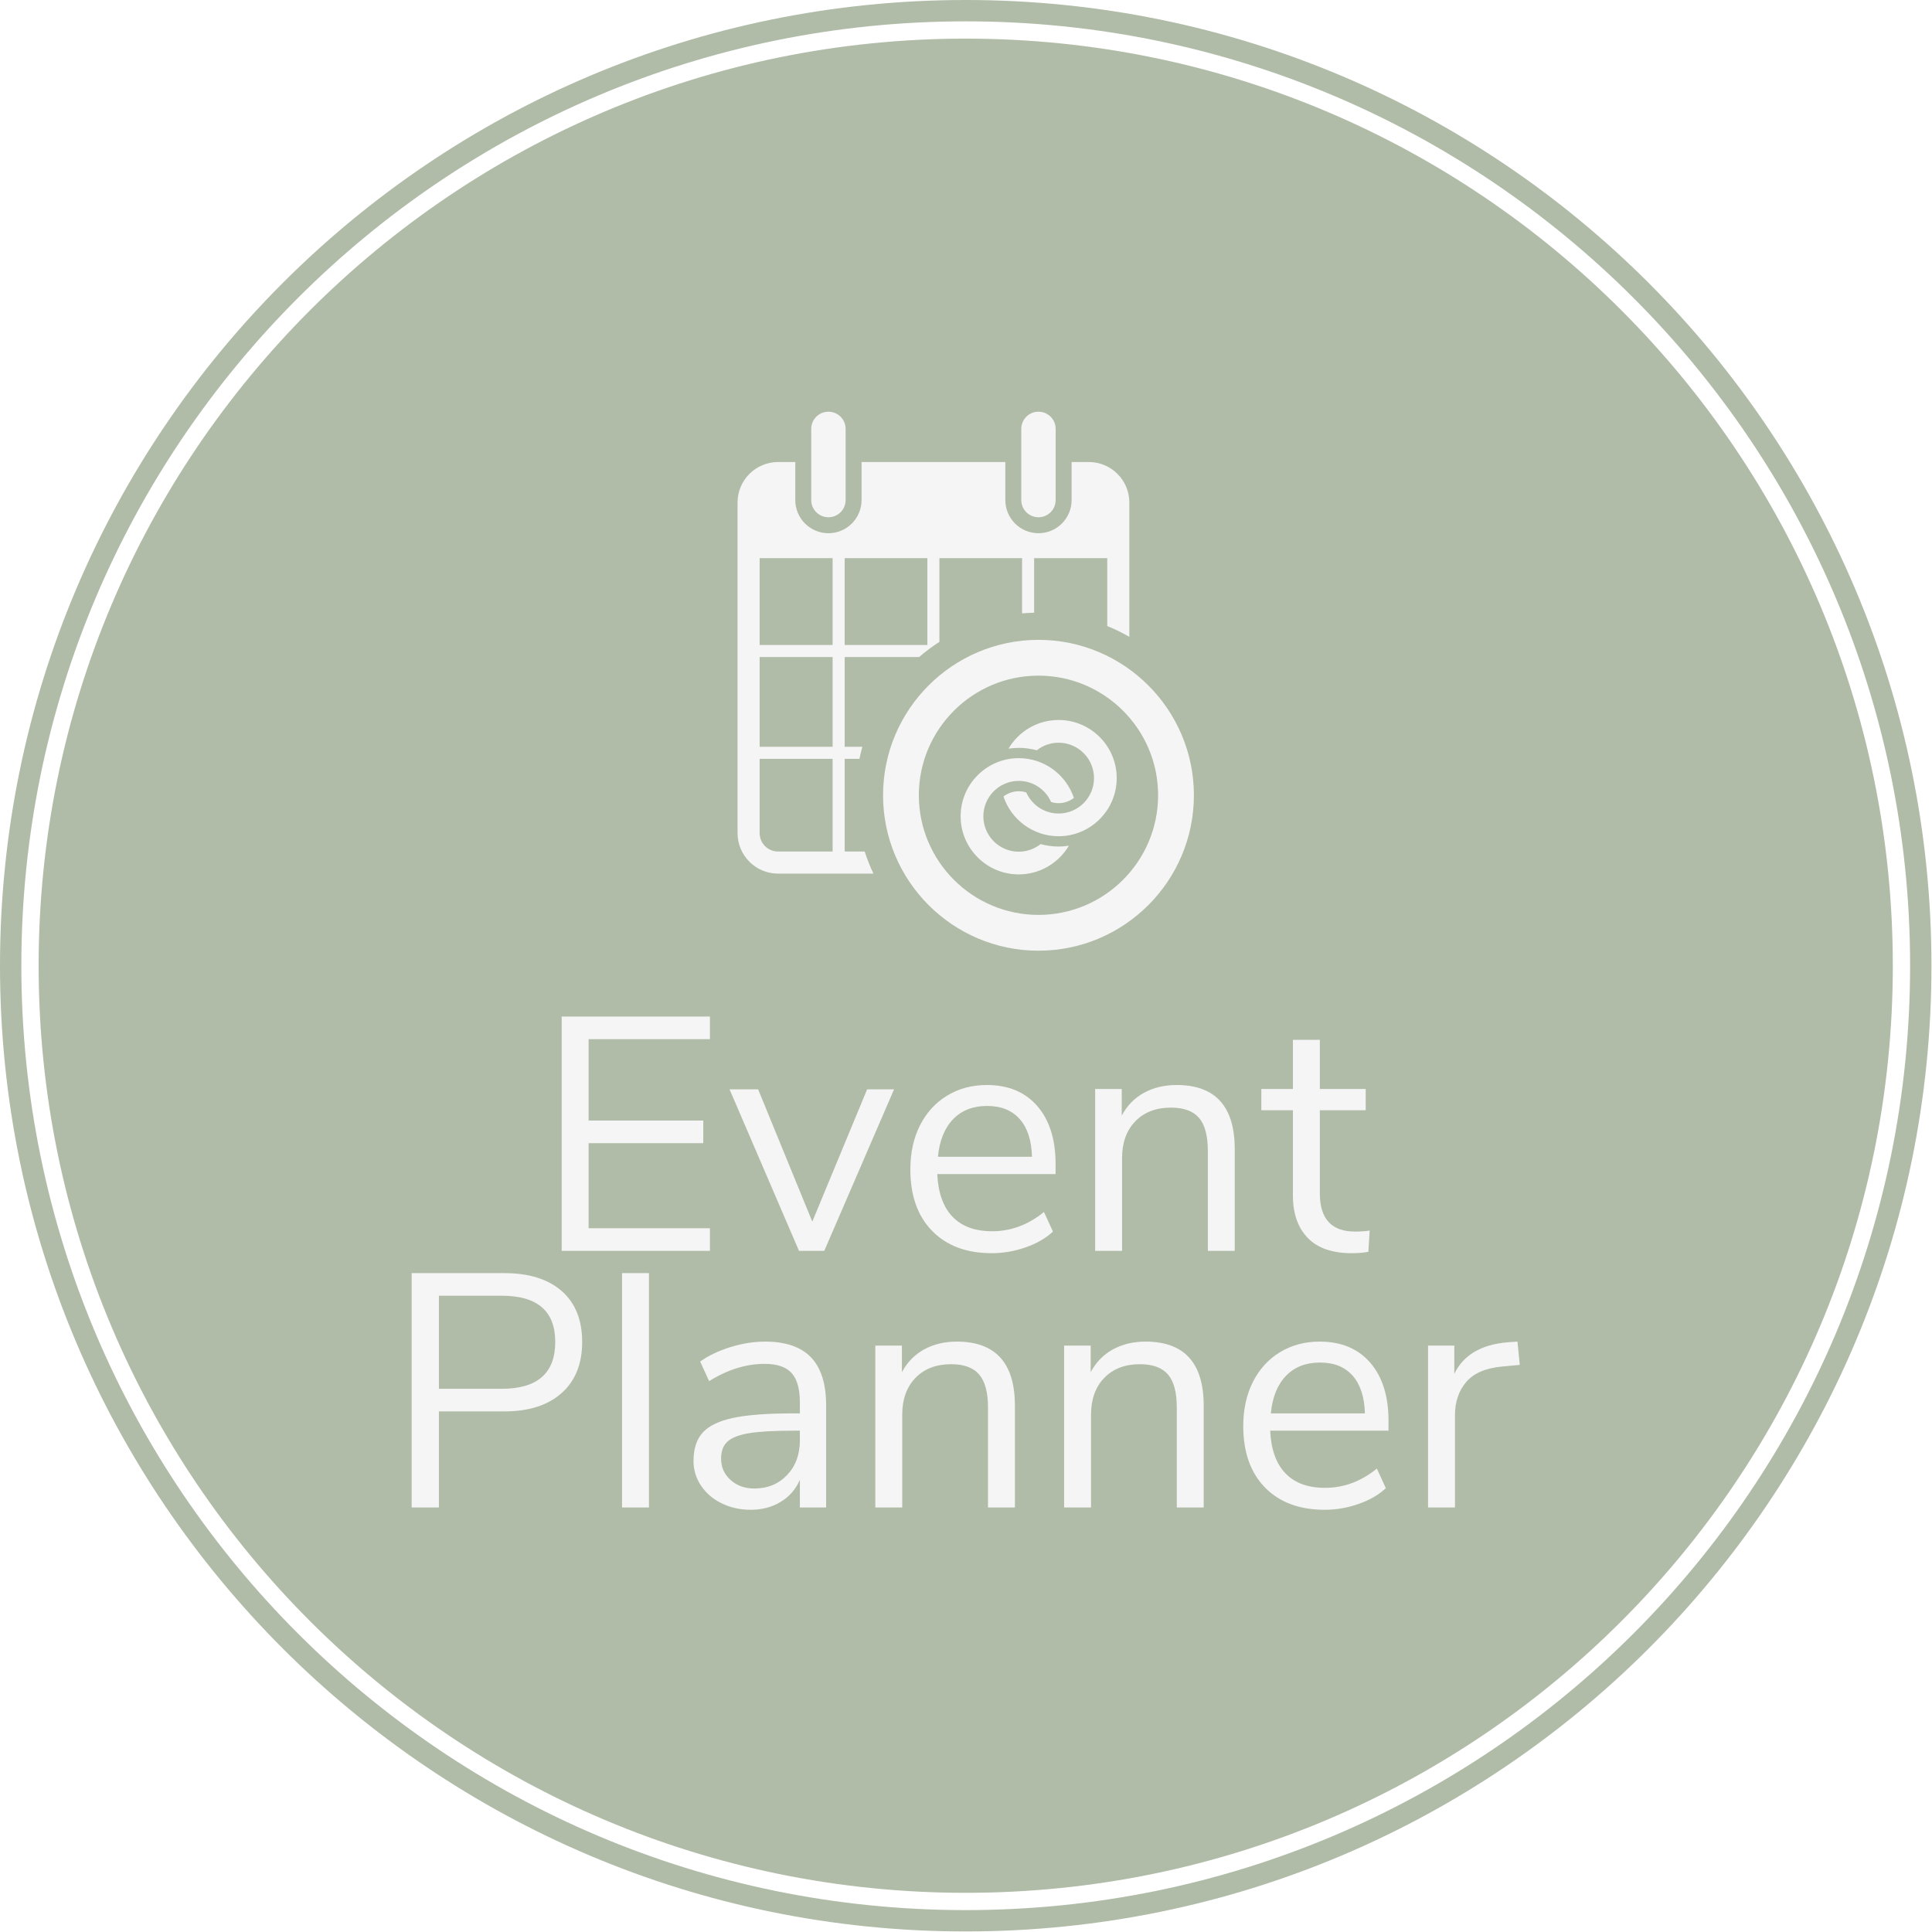
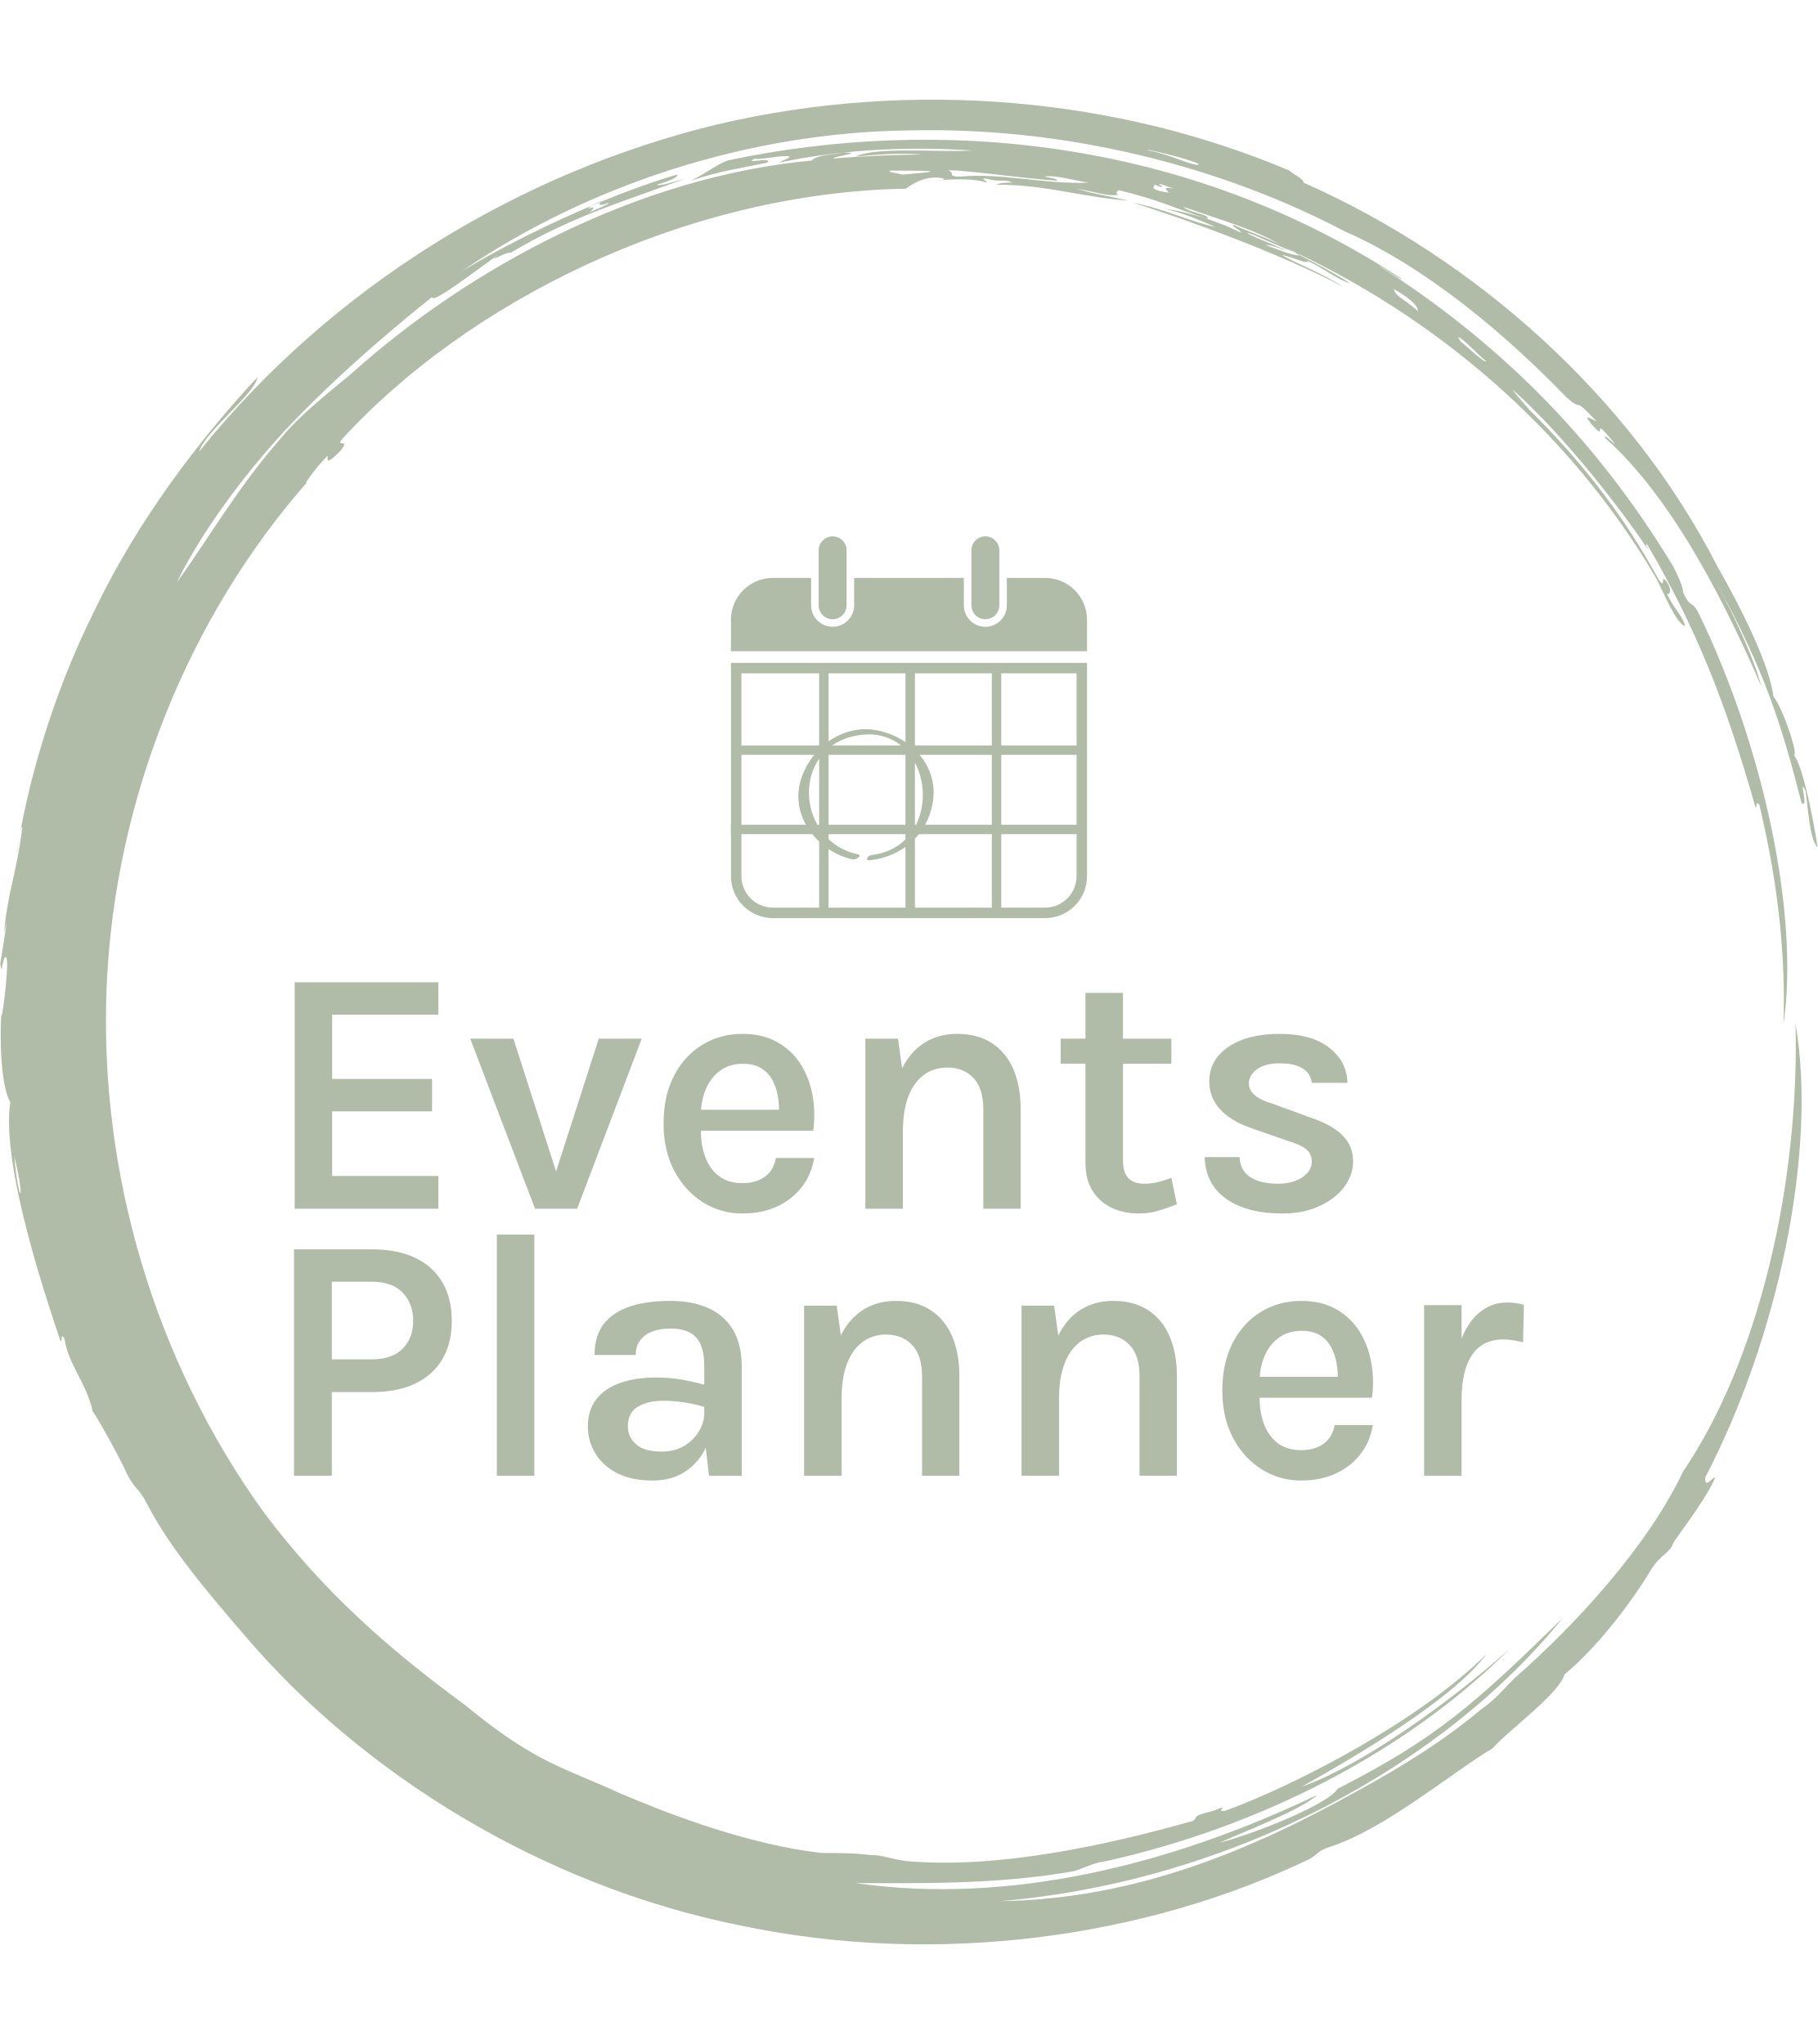
- <svg xmlns="http://www.w3.org/2000/svg" version="1.1" width="1500" height="1500" viewBox="0 0 1500 1500">
-   <g transform="matrix(1,0,0,1,-0.2133234,-0.2133234)">
-     <svg viewBox="0 0 334 334" data-background-color="#ffffff" preserveAspectRatio="xMidYMid meet" height="1500" width="1500">
-       <g id="tight-bounds" transform="matrix(1,0,0,1,0.0475,0.0475)">
-         <svg viewBox="0 0 333.905 333.905" height="333.905" width="333.905">
+ <svg xmlns="http://www.w3.org/2000/svg" version="1.1" width="1500" height="1687" viewBox="0 0 1500 1687">
+   <g transform="matrix(1,0,0,1,0.00001171875,0)">
+     <svg viewBox="0 0 320 360" data-background-color="#ffffff" preserveAspectRatio="xMidYMid meet" height="1687" width="1500">
+       <g id="tight-bounds" transform="matrix(1,0,0,1,0.0000025,0)">
+         <svg viewBox="0 0 320 360" height="360" width="320">
          <g>
            <svg />
          </g>
          <g>
-             <svg viewBox="0 0 333.905 333.905" height="333.905" width="333.905">
+             <svg viewBox="0 0 320 360" height="360" width="320">
              <g>
-                 <path d="M0 166.952c0-92.205 74.747-166.952 166.952-166.952 92.205 0 166.952 74.747 166.953 166.952 0 92.205-74.747 166.952-166.953 166.953-92.205 0-166.952-74.747-166.952-166.953zM166.952 330.215c90.168 0 163.263-73.095 163.263-163.263 0-90.168-73.095-163.263-163.263-163.263-90.168 0-163.263 73.095-163.263 163.263 0 90.168 73.095 163.263 163.263 163.263z" data-fill-palette-color="tertiary" fill="#b0bca7" stroke="transparent" />
-                 <ellipse rx="160.274" ry="160.274" cx="166.952" cy="166.952" fill="#b0bca7" stroke="transparent" stroke-width="0" fill-opacity="1" data-fill-palette-color="tertiary" />
+                 <path transform="translate(-19.44751,3.1739) scale(3.53591,3.53591)" d="M67.6 10.7c0.2 0 1.8 0.8 2.7 1.1-0.3 0.1-1-0.2-1.8-0.5 0.2 0 0.6 0.1 1 0.3-0.2-0.2-1.7-0.7-1.9-0.9M52.7 7.6c0.3-0.1 3.8 0.4 5.4 0.5 0.1-0.1-0.2-0.1-0.6-0.2 0.5-0.1 1.5 0.2 2.2 0.3-2.1 0.1-4.4-0.5-6.4-0.3-0.7 0-0.2-0.2-0.6-0.3M49.8 7.6c1.8 0 3.2 0 0.6 0.2-0.3-0.1-0.7-0.1-0.6-0.2M78.1 15.9c0.2 0 1 0.9 1.4 1.2-0.1 0.1-0.9-0.7-1.3-1 0.1 0.1 0 0-0.1-0.2M76.1 14.6c-0.8-0.7-1.1-0.7-1.2-1.1 0.7 0.4 1.2 0.8 1.2 1.1M63.2 8.3c0.1-0.1 0.3 0.1 0.8 0.2-0.6-0.1-0.5 0-0.3 0.2-0.7-0.1-0.9-0.2-0.7-0.4 0.4 0.2 0.5 0.1 0.2 0M34.8 9.5c0-0.1 0.4-0.3 0.7-0.4-0.3 0.2-0.2 0.3 0.3 0.1 0 0.1-0.6 0.3-1 0.5 0.2-0.1 0.4-0.4 0-0.2M65.2 7.3c-0.3 0.1-1.4-0.5-2.5-0.7-0.6-0.2 2.4 0.5 2.5 0.7M6.2 56.7c0.6 2.5 0.2 2.4 0 0M6.3 41.7c0.1-0.4 0.2-1.5 0.3-1.4-0.3 2.4-0.8 3.5-0.9 5.3 0.3-1.6-0.1 0.9-0.2 1.5 0.1 0.8 0.1-0.5 0.3-0.3 0.2 0.3-0.4 4.5-0.2 2.2-0.2 2.1 0 4.4 0.4 5-0.5 3.2 2 10.4 2.5 11.9 0.1 0.1 0-0.5 0.2-0.1 0.2 1.3 1.1 2.2 1.4 3.6 0.3 0.4 1.5 2.6 1.7 3.1 0.4 0.8 0.6 0.7 1 1.5 1.2 2.3 3.1 4.5 4.9 6.6 5.8 6.8 14.7 12.4 24.6 14.4 9.9 2.1 20.3 0.6 28.4-3.3 0.5-0.3 0.4-0.4 1-0.6 2.8-0.9 6.2-3.8 8.1-4.9 0.9-1 3.3-2.7 3.6-3.7 1.7-1.4 3.4-3.7 4.3-5.2 0.5-0.8 0.9-0.8 1.1-1.3-0.1 0 1.6-2.1 2.1-3.3-0.2 0-0.5 0.6-0.5 0 3.6-6.9 5.6-16.2 4.5-22.6 0.2 7.9-1.8 16.7-5.6 22.3-1.7 3.6-5.2 7.5-8.4 10.3-0.5 0.5-1 1.1-1.6 1.5-1.9 1.6-4 2.9-6.2 4.1-5.2 2.9-11 5.4-17.8 5.5 11.7-1 22.2-6.9 28-14.1-4.4 4.3-6.3 6-11.2 8.5-0.4 0.7-3.7 2.1-5.9 2.7 1.3-0.6 4-1.6 4.9-2.4-7.3 3.5-15.4 5.5-23 4.4 2.9 0 7 0.1 10.9-0.6 0.6-0.2 0.9-0.4 1.6-0.5 7.6-1.7 14.9-5.4 20.1-10.6-3 2.7-7.5 5.9-10.4 6.9 2.7-1.5 7.6-4.4 9.2-6.6-3.2 3.2-9.2 6.4-13 7.8-0.6 0.1 0.4-0.4-0.6 0-1.2 0.3-0.7 0.3-1 0.5-4.6 1.3-9.9 2.4-14.3 2-0.8-0.1-1.1-0.3-1.8-0.3-0.8-0.1-1.5-0.1-2.4-0.1-3.5-0.4-7.3-1.8-10.1-3-1.5-0.7-3-1.2-4.5-2.1-1.2-0.7-2.2-1.5-3.2-2.3-3.8-2.8-7-5.6-10-9.6-5.4-7.5-8.2-16.9-7.8-26.2 0.4-9.3 4.1-18.4 10-25.1-0.3 0.3 0.4-0.7 1-1.3 0 0.2-0.1 0.5 0.6-0.2 0.6-0.7-0.2-0.2 0.1-0.6 6.2-6.8 17-12.3 28.1-12.5 0.4-0.3 1.1-0.7 1.9-0.5 0 0.1-0.5 0.1-0.5 0.1 1.1-0.1 2.1-0.1 2.6 0.1 0.1-0.1-0.4-0.2 0-0.2 0.7 0.2 0.9 0 1.3 0.2-0.3 0-0.6 0-0.8 0.1 2.5 0 4.1 0.6 6.6 0.8-1.3-0.3-1.6-0.3-2.6-0.6 1.1 0.2 1.6 0.4 2.1 0.3-0.2 0-0.1-0.3 0.1-0.2 2 0.5 2.2 0.7 4.3 1.4 0.2-0.2-0.9-0.3-1.2-0.6 2 0.7 3.8 1.2 5 2-0.4-0.3-1.6-0.7-2.5-1.1-0.1 0.1 0.3 0.2 0.4 0.4-1-0.5-2.4-1-3.8-1.2 1.2 0.3 2 0.7 2.5 0.9-1.1-0.2-2.5-0.9-4.1-1.2 2.6 0.8 7.5 2.6 10.5 4.2-1.1-0.7-2.4-1.2-3.1-1.6 0.6 0.1 1.3 0.5 1.3 0.3 0.7 0.3 1.6 1 2.1 1.1-0.9-0.6-2.7-1.5-3.3-1.8 7.5 3.4 14.2 9.1 18.5 16.4 0.4 0.7 1 2.3 1.5 2.5-0.1-0.5-0.5-0.8-0.9-1.6 0.2 0 0.2-0.3 0-0.6-0.4-0.5 0 0.4-0.4-0.1-1.8-3.3-4-6.2-7.4-9.4 1.9 1.8 0.5 0.5 0.1-0.1 2.6 2.3 5.6 6.2 6.9 8.2-0.2-0.3-0.3-0.5-0.2-0.5 2.4 4.1 3.9 7.8 5.4 13.1 0.1 0.1 0-0.4 0.2-0.1 1 4.2 1.3 7.7 1.2 10.9 0.8-5.4-1-13.8-4.2-20.4-0.4-0.8-0.4-0.2-0.8-1.1 0-0.3-0.3-0.9-0.5-1.3-4-6.6-8.9-11.3-14.7-15 0.4 0.2 1.2 0.8 1.2 0.7-10.8-7.1-23.3-8.1-33.6-5.9-0.7 0.3-1 0.6-1.8 1 1.5-0.5 2.4-0.6 3.8-0.9 0.3-0.3-1.3 0.1-0.6-0.2 0.1 0.1 1.4-0.2 1.7-0.1 0 0.1-0.4 0.2-0.5 0.3 3.3-0.7 6.7-0.8 9.6-0.6-1.7 0.1-4.8-0.2-5.8 0.3 1-0.1 2.4-0.2 3.3-0.1-1.2 0-3.4 0.1-4.4 0.2-0.1-0.1 1.6-0.3 0.5-0.3-0.5 0.1-1.3 0.1-1.6 0.4-8.6 0.8-17 5.3-22.9 10.6-1.2 1-2.6 2.1-3.5 3.2-2.2 2.5-3.6 5-5.2 7.2 1-2.1 3.2-5.3 5.8-8 2.6-2.7 5.4-5 6.9-6.2 0 0.4 2.4-1.5 3.3-2.1-0.6 0.5 0.4-0.2 0.6-0.1 3.2-1.9 5.8-2.6 8.7-3.7-0.7 0.2-1.3 0.4-1.4 0.3 0.7-0.2 1.1-0.4 1-0.5-2.8 0.8-7.2 2.7-10.7 4.8 6.3-4.3 14.3-6.9 22.2-7 7.9-0.2 15.6 1.8 21.7 5 4.1 1.8 8 5.1 11.1 8.3 0.9 0.8 0.2-0.2 1.5 1.2-0.4-0.2-0.7-0.4-0.2 0.2 0.8 0.9-0.2-0.7 1.1 0.9-0.1 0-0.5-0.5-0.5-0.3 3.5 3.1 6.2 8.7 7.8 12.4-0.4-1.5-1.4-3.6-2.2-5.1 2.4 4.4 3.2 7 4.2 10.9 0.4 0.3-0.2-1.4 0.2-0.6 0.1 0.6 0.2 2.5 0.6 2.8-0.3-1.9-0.8-4.2-1.2-4.6 0.3 0.2-0.5-2.3-1-2.9-0.2-1.6-1.6-4.4-2.8-6.5-4.3-8.4-12-15.3-20.6-19.1 0-0.2-0.5-0.4-0.7-0.6-8.5-3.6-18.7-4.6-28.5-2.3-9.9 2.4-19.2 8.1-25.8 16.3 0.3-1 2.8-2.9 2.9-3.7-2.9 3.1-6 7.2-8.1 11.6-2.2 4.4-3.4 8.9-3.9 12.2" fill="#b0bca7" fill-rule="nonzero" stroke="none" stroke-width="1" stroke-linecap="butt" stroke-linejoin="miter" stroke-miterlimit="10" stroke-dasharray="" stroke-dashoffset="0" font-family="none" font-weight="none" font-size="none" text-anchor="none" style="mix-blend-mode: normal" data-fill-palette-color="tertiary" />
              </g>
-               <g transform="matrix(1,0,0,1,71.16674,71.17305)">
-                 <svg viewBox="0 0 191.571 191.558" height="191.558" width="191.571">
+               <g transform="matrix(1,0,0,1,48,94.46712)">
+                 <svg viewBox="0 0 224 171.066" height="171.066" width="224">
                  <g>
-                     <svg viewBox="0 0 213.158 213.144" height="191.558" width="191.571">
-                       <g transform="matrix(1,0,0,1,0,114.4291)">
-                         <svg viewBox="0 0 213.158 98.715" height="98.715" width="213.158">
-                           <g id="textblocktransform">
-                             <svg viewBox="0 0 213.158 98.715" height="98.715" width="213.158" id="textblock">
-                               <g>
-                                 <svg viewBox="0 0 213.158 98.715" height="98.715" width="213.158">
-                                   <g transform="matrix(1,0,0,1,0,0)">
-                                     <svg width="213.158" viewBox="87.7 -35.25 166.7 74.2" height="98.715" data-palette-color="#f5f5f5">
-                                       <svg />
-                                       <svg />
-                                       <g class="wordmark-text-0" data-fill-palette-color="quaternary" id="text-0">
-                                         <path transform="translate(105.92,0)" d="M26.65 0h-22.3v-35.25h22.3v3.4h-18.25v12.25h17.25v3.4h-17.25v12.8h18.25zM42.05-4.4l8.25-19.9h4.05l-10.5 24.3h-3.8l-10.45-24.3h4.3zM78.65-13.05v1.5h-17.8c0.133 2.833 0.9 4.973 2.3 6.42 1.4 1.453 3.383 2.18 5.95 2.18v0c2.833 0 5.433-0.967 7.8-2.9v0l1.35 2.95c-1.067 1-2.433 1.79-4.1 2.37-1.667 0.587-3.367 0.88-5.1 0.88v0c-3.8 0-6.79-1.117-8.97-3.35-2.187-2.233-3.28-5.317-3.28-9.25v0c0-2.5 0.483-4.71 1.45-6.63 0.967-1.913 2.327-3.403 4.08-4.47 1.747-1.067 3.737-1.6 5.97-1.6v0c3.233 0 5.767 1.057 7.6 3.17 1.833 2.12 2.75 5.03 2.75 8.73zM68.35-21.8c-2.133 0-3.84 0.667-5.12 2-1.287 1.333-2.047 3.217-2.28 5.65v0h14.15c-0.067-2.467-0.683-4.36-1.85-5.68-1.167-1.313-2.8-1.97-4.9-1.97zM96.85-24.95c5.833 0 8.75 3.217 8.75 9.65v0 15.3h-4.05v-15.05c0-2.267-0.44-3.917-1.32-4.95-0.887-1.033-2.297-1.55-4.23-1.55v0c-2.233 0-4.017 0.683-5.35 2.05-1.333 1.367-2 3.217-2 5.55v0 13.95h-4.05v-24.35h4v4c0.8-1.5 1.917-2.643 3.35-3.43 1.433-0.78 3.067-1.17 4.9-1.17zM123.7-2.9c0.733 0 1.467-0.05 2.2-0.15v0l-0.2 3.2c-0.767 0.133-1.6 0.2-2.5 0.2v0c-2.933 0-5.14-0.767-6.62-2.3-1.487-1.533-2.23-3.667-2.23-6.4v0-12.8h-4.75v-3.2h4.75v-7.4h4.05v7.4h6.9v3.2h-6.9v12.5c0 3.833 1.767 5.75 5.3 5.75z" fill="#f5f5f5" fill-rule="nonzero" stroke="none" stroke-width="1" stroke-linecap="butt" stroke-linejoin="miter" stroke-miterlimit="10" stroke-dasharray="" stroke-dashoffset="0" font-family="none" font-weight="none" font-size="none" text-anchor="none" style="mix-blend-mode: normal" data-fill-palette-color="quaternary" opacity="1" />
-                                         <path transform="translate(83.35,38.6)" d="M4.35 0v-35.25h13.95c3.7 0 6.577 0.9 8.63 2.7 2.047 1.8 3.07 4.35 3.07 7.65v0c0 3.3-1.033 5.867-3.1 7.7-2.067 1.833-4.933 2.75-8.6 2.75v0h-9.85v14.45zM8.45-17.85h9.45c5.367 0 8.05-2.35 8.05-7.05v0c0-4.633-2.683-6.95-8.05-6.95v0h-9.45zM40.05 0h-4.05v-35.25h4.05zM57.5-24.95c3.1 0 5.41 0.79 6.93 2.37 1.513 1.587 2.27 3.997 2.27 7.23v0 15.35h-3.95v-4.15c-0.633 1.433-1.6 2.54-2.9 3.32-1.3 0.787-2.8 1.18-4.5 1.18v0c-1.567 0-3.007-0.317-4.32-0.95-1.32-0.633-2.363-1.517-3.13-2.65-0.767-1.133-1.15-2.383-1.15-3.75v0c0-1.833 0.467-3.26 1.4-4.28 0.933-1.013 2.467-1.747 4.6-2.2 2.133-0.447 5.1-0.67 8.9-0.67v0h1.1v-1.65c0-2.033-0.417-3.51-1.25-4.43-0.833-0.913-2.183-1.37-4.05-1.37v0c-2.8 0-5.583 0.867-8.35 2.6v0l-1.35-2.95c1.267-0.9 2.793-1.627 4.58-2.18 1.78-0.547 3.503-0.82 5.17-0.82zM55.9-2.85c2 0 3.643-0.677 4.93-2.03 1.28-1.347 1.92-3.087 1.92-5.22v0-1.45h-0.9c-2.933 0-5.167 0.123-6.7 0.37-1.533 0.253-2.623 0.67-3.27 1.25-0.653 0.587-0.98 1.447-0.98 2.58v0c0 1.3 0.477 2.373 1.43 3.22 0.947 0.853 2.137 1.28 3.57 1.28zM86.35-24.95c5.833 0 8.75 3.217 8.75 9.65v0 15.3h-4.05v-15.05c0-2.267-0.443-3.917-1.33-4.95-0.88-1.033-2.287-1.55-4.22-1.55v0c-2.233 0-4.017 0.683-5.35 2.05-1.333 1.367-2 3.217-2 5.55v0 13.95h-4.05v-24.35h4v4c0.8-1.5 1.917-2.643 3.35-3.43 1.433-0.78 3.067-1.17 4.9-1.17zM114.75-24.95c5.833 0 8.75 3.217 8.75 9.65v0 15.3h-4.05v-15.05c0-2.267-0.44-3.917-1.32-4.95-0.887-1.033-2.297-1.55-4.23-1.55v0c-2.233 0-4.017 0.683-5.35 2.05-1.333 1.367-2 3.217-2 5.55v0 13.95h-4.05v-24.35h4v4c0.8-1.5 1.917-2.643 3.35-3.43 1.433-0.78 3.067-1.17 4.9-1.17zM151.3-13.05v1.5h-17.8c0.133 2.833 0.9 4.973 2.3 6.42 1.4 1.453 3.383 2.18 5.95 2.18v0c2.833 0 5.433-0.967 7.8-2.9v0l1.35 2.95c-1.067 1-2.433 1.79-4.1 2.37-1.667 0.587-3.367 0.88-5.1 0.88v0c-3.8 0-6.793-1.117-8.98-3.35-2.18-2.233-3.27-5.317-3.27-9.25v0c0-2.5 0.483-4.71 1.45-6.63 0.967-1.913 2.323-3.403 4.07-4.47 1.753-1.067 3.747-1.6 5.98-1.6v0c3.233 0 5.767 1.057 7.6 3.17 1.833 2.12 2.75 5.03 2.75 8.73zM141-21.8c-2.133 0-3.84 0.667-5.12 2-1.287 1.333-2.047 3.217-2.28 5.65v0h14.15c-0.067-2.467-0.683-4.36-1.85-5.68-1.167-1.313-2.8-1.97-4.9-1.97zM170.7-24.95l0.35 3.5-2.65 0.25c-2.5 0.233-4.31 1.017-5.43 2.35-1.113 1.333-1.67 2.983-1.67 4.95v0 13.9h-4.05v-24.35h3.95v4.25c1.367-2.833 4.05-4.417 8.05-4.75v0z" fill="#f5f5f5" fill-rule="nonzero" stroke="none" stroke-width="1" stroke-linecap="butt" stroke-linejoin="miter" stroke-miterlimit="10" stroke-dasharray="" stroke-dashoffset="0" font-family="none" font-weight="none" font-size="none" text-anchor="none" style="mix-blend-mode: normal" data-fill-palette-color="quaternary" opacity="1" />
+                     <svg viewBox="0 0 224 171.066" height="171.066" width="224">
+                       <g>
+                         <svg viewBox="0 0 224 171.066" height="171.066" width="224">
+                           <g transform="matrix(1,0,0,1,0,73.76927)">
+                             <svg viewBox="0 0 224 97.296" height="97.296" width="224">
+                               <g id="textblocktransform">
+                                 <svg viewBox="0 0 224 97.296" height="97.296" width="224" id="textblock">
+                                   <g>
+                                     <svg viewBox="0 0 224 97.296" height="97.296" width="224">
+                                       <g transform="matrix(1,0,0,1,0,0)">
+                                         <svg width="224" viewBox="1.63 -35.15 180.62 76.75" height="97.296" data-palette-color="#b0bca7">
+                                           <svg />
+                                           <svg />
+                                           <g class="wordmark-text-0" data-fill-palette-color="primary" id="text-0">
+                                             <path d="M25.13 0h-20.4v-32.15h20.4v4.6h-15.08v9.12h14.18v4.6h-14.18v9.18h15.08zM38.85 0l-9.2-24.15h6.13l6.3 19.6h-0.48l6.3-19.6h6.1l-9.17 24.15zM68.3 0.68v0c-2.067 0-3.947-0.537-5.64-1.61-1.687-1.067-3.037-2.557-4.05-4.47-1.007-1.92-1.51-4.147-1.51-6.68v0c0-2.647 0.5-4.923 1.5-6.83 1-1.913 2.347-3.377 4.04-4.39 1.693-1.02 3.58-1.53 5.66-1.53v0c1.9 0 3.537 0.383 4.91 1.15 1.38 0.767 2.487 1.8 3.32 3.1 0.833 1.3 1.403 2.773 1.71 4.42 0.307 1.64 0.343 3.333 0.11 5.08v0h-16.97v-2.97h13.25l-1.15 0.75c0.047-0.853 0.003-1.703-0.13-2.55-0.133-0.853-0.387-1.637-0.76-2.35-0.373-0.72-0.903-1.297-1.59-1.73-0.68-0.433-1.553-0.65-2.62-0.65v0c-1.287 0-2.377 0.33-3.27 0.99-0.887 0.66-1.56 1.54-2.02 2.64-0.46 1.1-0.69 2.323-0.69 3.67v0 2.15c0 1.453 0.217 2.743 0.65 3.87 0.433 1.12 1.087 2.007 1.96 2.66 0.88 0.647 1.977 0.97 3.29 0.97v0c1.267 0 2.32-0.3 3.16-0.9 0.847-0.6 1.377-1.49 1.59-2.67v0h5.43c-0.253 1.567-0.837 2.94-1.75 4.12-0.92 1.187-2.097 2.11-3.53 2.77-1.433 0.66-3.067 0.99-4.9 0.99zM107.8 0h-5.3v-14.15c0-1.947-0.467-3.417-1.4-4.41-0.933-0.993-2.173-1.49-3.72-1.49v0c-1.253 0-2.353 0.347-3.3 1.04-0.953 0.687-1.693 1.707-2.22 3.06-0.52 1.347-0.78 3.003-0.78 4.97v0h-1.83c0-3.047 0.383-5.597 1.15-7.65 0.767-2.047 1.863-3.59 3.29-4.63 1.427-1.047 3.123-1.57 5.09-1.57v0c1.967 0 3.62 0.443 4.96 1.33 1.34 0.88 2.353 2.12 3.04 3.72 0.68 1.6 1.02 3.477 1.02 5.63v0zM91.08 0h-5.33v-24.15h4.63l0.7 5zM124.58 0.68v0c-1.4 0-2.673-0.263-3.82-0.79-1.14-0.527-2.05-1.327-2.73-2.4-0.687-1.08-1.03-2.437-1.03-4.07v0-24.07h5.33v23.9c0 2.133 1.007 3.2 3.02 3.2v0c0.6 0 1.2-0.067 1.8-0.2 0.6-0.133 1.283-0.343 2.05-0.63v0l0.78 3.75c-0.92 0.367-1.813 0.677-2.68 0.93-0.867 0.253-1.773 0.38-2.72 0.38zM129.2-20.6h-15.72v-3.55h15.72zM144.98 0.68v0c-2.32 0-4.3-0.327-5.94-0.98-1.64-0.653-2.893-1.573-3.76-2.76-0.867-1.193-1.317-2.617-1.35-4.27v0h4.95c0.067 1.3 0.583 2.257 1.55 2.87 0.967 0.607 2.283 0.91 3.95 0.91v0c0.913 0 1.73-0.137 2.45-0.41 0.713-0.28 1.273-0.657 1.68-1.13 0.413-0.473 0.62-1.003 0.62-1.59v0c0-0.767-0.277-1.363-0.83-1.79-0.547-0.44-1.42-0.833-2.62-1.18v0l-5.1-1.78c-1.933-0.667-3.417-1.557-4.45-2.67-1.033-1.12-1.55-2.453-1.55-4v0c0-2.02 0.903-3.647 2.71-4.88 1.807-1.233 4.22-1.85 7.24-1.85v0c3.067 0 5.433 0.66 7.1 1.98 1.667 1.313 2.523 2.97 2.57 4.97v0h-5.07c-0.087-0.867-0.51-1.543-1.27-2.03-0.753-0.493-1.863-0.74-3.33-0.74v0c-1.353 0-2.413 0.283-3.18 0.85-0.767 0.567-1.15 1.227-1.15 1.98v0c0 1.293 1.11 2.257 3.33 2.89v0l5.45 2c1.933 0.633 3.42 1.45 4.46 2.45 1.04 1.007 1.56 2.273 1.56 3.8v0c0 1.253-0.417 2.443-1.25 3.57-0.833 1.12-2.003 2.03-3.51 2.73-1.507 0.707-3.26 1.06-5.26 1.06z" fill="#b0bca7" fill-rule="nonzero" stroke="none" stroke-width="1" stroke-linecap="butt" stroke-linejoin="miter" stroke-miterlimit="10" stroke-dasharray="" stroke-dashoffset="0" font-family="none" font-weight="none" font-size="none" text-anchor="none" style="mix-blend-mode: normal" data-fill-palette-color="primary" opacity="1" />
+                                             <path transform="translate(0,37.92)" d="M10 0h-5.37v-32.15h11.07c3.587 0 6.37 0.89 8.35 2.67 1.987 1.787 2.98 4.287 2.98 7.5v0c0 3.167-0.993 5.643-2.98 7.43-1.98 1.78-4.763 2.67-8.35 2.67v0h-5.7zM10-27.55v11.02h5.7c1.913 0 3.367-0.507 4.36-1.52 0.993-1.02 1.49-2.33 1.49-3.93v0c0-1.647-0.497-2.987-1.49-4.02-0.993-1.033-2.447-1.55-4.36-1.55v0zM38.75 0h-5.32v-34.25h5.32zM68.2 0h-4.65l-0.67-5.7v-9.9c0-1.833-0.38-3.177-1.14-4.03-0.76-0.847-1.99-1.27-3.69-1.27v0c-0.967 0-1.82 0.14-2.56 0.42-0.74 0.287-1.317 0.71-1.73 1.27-0.407 0.553-0.61 1.24-0.61 2.06v0h-5.85c0-1.82 0.437-3.29 1.31-4.41 0.88-1.127 2.123-1.953 3.73-2.48 1.607-0.527 3.51-0.79 5.71-0.79v0c2.033 0 3.81 0.33 5.33 0.99 1.513 0.66 2.697 1.68 3.55 3.06 0.847 1.387 1.27 3.17 1.27 5.35v0zM55.55 0.68v0c-2.047 0-3.75-0.36-5.11-1.08-1.36-0.72-2.38-1.663-3.06-2.83-0.687-1.167-1.03-2.417-1.03-3.75v0c0-1.567 0.403-2.867 1.21-3.9 0.813-1.033 1.947-1.803 3.4-2.31 1.46-0.507 3.157-0.76 5.09-0.76v0c1.32 0 2.573 0.107 3.76 0.32 1.193 0.22 2.383 0.503 3.57 0.85v0 3.18c-0.953-0.333-1.997-0.593-3.13-0.78-1.133-0.18-2.183-0.27-3.15-0.27v0c-1.467 0-2.68 0.28-3.64 0.84-0.953 0.56-1.43 1.503-1.43 2.83v0c0 0.967 0.383 1.8 1.15 2.5 0.767 0.7 1.983 1.05 3.65 1.05v0c1.247 0 2.32-0.273 3.22-0.82 0.9-0.553 1.597-1.247 2.09-2.08 0.493-0.833 0.74-1.667 0.74-2.5v0h1.27c0 1.7-0.33 3.273-0.99 4.72-0.653 1.44-1.623 2.597-2.91 3.47-1.28 0.88-2.847 1.32-4.7 1.32zM99.1 0h-5.3v-14.15c0-1.947-0.467-3.417-1.4-4.41-0.933-0.993-2.173-1.49-3.72-1.49v0c-1.253 0-2.353 0.347-3.3 1.04-0.953 0.687-1.693 1.707-2.22 3.06-0.52 1.347-0.78 3.003-0.78 4.97v0h-1.83c0-3.047 0.383-5.597 1.15-7.65 0.767-2.047 1.863-3.59 3.29-4.63 1.427-1.047 3.123-1.57 5.09-1.57v0c1.967 0 3.62 0.443 4.96 1.33 1.34 0.88 2.353 2.12 3.04 3.72 0.68 1.6 1.02 3.477 1.02 5.63v0zM82.38 0h-5.33v-24.15h4.63l0.7 5zM129.98 0h-5.3v-14.15c0-1.947-0.467-3.417-1.4-4.41-0.933-0.993-2.177-1.49-3.73-1.49v0c-1.247 0-2.347 0.347-3.3 1.04-0.947 0.687-1.683 1.707-2.21 3.06-0.527 1.347-0.79 3.003-0.79 4.97v0h-1.82c0-3.047 0.383-5.597 1.15-7.65 0.767-2.047 1.86-3.59 3.28-4.63 1.427-1.047 3.123-1.57 5.09-1.57v0c1.967 0 3.62 0.443 4.96 1.33 1.347 0.88 2.36 2.12 3.04 3.72 0.687 1.6 1.03 3.477 1.03 5.63v0zM113.25 0h-5.32v-24.15h4.62l0.7 5zM147.63 0.68v0c-2.067 0-3.947-0.537-5.64-1.61-1.693-1.067-3.043-2.557-4.05-4.47-1.007-1.92-1.51-4.147-1.51-6.68v0c0-2.647 0.5-4.923 1.5-6.83 1-1.913 2.343-3.377 4.03-4.39 1.693-1.02 3.583-1.53 5.67-1.53v0c1.893 0 3.53 0.383 4.91 1.15 1.373 0.767 2.477 1.8 3.31 3.1 0.833 1.3 1.403 2.773 1.71 4.42 0.313 1.64 0.353 3.333 0.12 5.08v0h-16.98v-2.97h13.25l-1.15 0.75c0.053-0.853 0.013-1.703-0.12-2.55-0.14-0.853-0.397-1.637-0.77-2.35-0.373-0.72-0.9-1.297-1.58-1.73-0.687-0.433-1.563-0.65-2.63-0.65v0c-1.28 0-2.367 0.33-3.26 0.99-0.893 0.66-1.57 1.54-2.03 2.64-0.46 1.1-0.69 2.323-0.69 3.67v0 2.15c0 1.453 0.22 2.743 0.66 3.87 0.433 1.12 1.087 2.007 1.96 2.66 0.873 0.647 1.97 0.97 3.29 0.97v0c1.267 0 2.32-0.3 3.16-0.9 0.84-0.6 1.37-1.49 1.59-2.67v0h5.42c-0.247 1.567-0.83 2.94-1.75 4.12-0.913 1.187-2.087 2.11-3.52 2.77-1.433 0.66-3.067 0.99-4.9 0.99zM170.4 0h-5.32v-24.23h5.32zM170.4-10.7h-1.37c0-3.133 0.337-5.73 1.01-7.79 0.673-2.06 1.603-3.593 2.79-4.6 1.18-1.007 2.53-1.51 4.05-1.51v0c0.447 0 0.863 0.03 1.25 0.09 0.38 0.053 0.753 0.14 1.12 0.26v0l-0.12 5.3c-0.453-0.12-0.937-0.217-1.45-0.29-0.52-0.073-0.98-0.11-1.38-0.11v0c-1.333 0-2.437 0.337-3.31 1.01-0.873 0.68-1.523 1.663-1.95 2.95-0.427 1.293-0.64 2.857-0.64 4.69z" fill="#b0bca7" fill-rule="nonzero" stroke="none" stroke-width="1" stroke-linecap="butt" stroke-linejoin="miter" stroke-miterlimit="10" stroke-dasharray="" stroke-dashoffset="0" font-family="none" font-weight="none" font-size="none" text-anchor="none" style="mix-blend-mode: normal" data-fill-palette-color="primary" opacity="1" />
+                                           </g>
+                                         </svg>
                                      </g>
                                    </svg>
                                  </g>
                                </svg>
                              </g>
                            </svg>
                          </g>
+                           <g transform="matrix(1,0,0,1,80.64247,0)">
+                             <svg viewBox="0 0 62.715 67.232" height="67.232" width="62.715">
+                               <g>
+                                 <svg version="1.1" x="0" y="0" viewBox="8.179 5.167 83.642 89.666" enable-background="new 0 0 100 100" xml:space="preserve" height="67.232" width="62.715" class="icon-icon-0" data-fill-palette-color="accent" id="icon-0">
+                                   <path d="M35.356 21.357c0 1.812-1.468 3.281-3.279 3.281l0 0c-1.812 0-3.279-1.469-3.279-3.281V8.447c0-1.812 1.468-3.28 3.279-3.28l0 0c1.812 0 3.279 1.468 3.279 3.28V21.357z" fill="#b0bca7" data-fill-palette-color="accent" />
+                                   <path d="M81.983 14.93h-8.989v6.427c0 2.786-2.265 5.052-5.05 5.052s-5.05-2.266-5.05-5.052V14.93H37.128v6.427c0 2.786-2.266 5.052-5.051 5.052-2.784 0-5.05-2.266-5.05-5.052V14.93h-8.989c-5.434 0-9.838 4.405-9.838 9.838v7.378h83.621v-7.378C91.821 19.335 87.417 14.93 81.983 14.93z" fill="#b0bca7" data-fill-palette-color="accent" />
+                                   <path d="M71.224 21.357c0 1.812-1.468 3.281-3.279 3.281l0 0c-1.812 0-3.279-1.469-3.279-3.281V8.447c0-1.812 1.468-3.28 3.279-3.28l0 0c1.812 0 3.279 1.468 3.279 3.28V21.357z" fill="#b0bca7" data-fill-palette-color="accent" />
+                                   <path d="M8.2 34.884v38.021H8.179v2.217H8.2v9.873c0 5.434 4.404 9.838 9.838 9.838h63.945c5.434 0 9.838-4.404 9.838-9.838V34.884H8.2zM89.362 54.279H71.678V37.344h17.685V54.279zM28.907 57.402v15.503H28.49C25.759 68.075 25.83 61.864 28.907 57.402zM51.664 72.905H51.4V58.307C53.735 62.682 53.92 68.407 51.664 72.905zM49.184 56.496v16.409H31.123V56.496H49.184zM31.99 54.279c1.739-1.228 3.894-2.102 6.485-2.452 3.985-0.54 7.217 0.503 9.638 2.452H31.99zM49.184 53.506c-2.22-1.516-4.812-2.543-7.51-2.909-3.864-0.523-7.549 0.601-10.552 2.739V37.344h18.062V53.506zM51.4 37.344h18.061v16.936H51.4V37.344zM38.021 79.875c-2.803-0.616-5.106-1.897-6.898-3.586v-1.167h18.062v1.228c-1.934 1.904-4.572 3.26-7.965 3.675-1.024 0.125-1.659 1.393-0.253 1.221 3.104-0.38 5.901-1.468 8.218-3.128v14.257H31.123V78.617c1.715 1.142 3.641 1.986 5.669 2.432C37.496 81.204 39.204 80.135 38.021 79.875zM51.4 76.194c0.327-0.343 0.64-0.699 0.935-1.072h17.126v17.252H51.4V76.194zM53.8 72.905c0.931-1.709 1.58-3.632 1.869-5.748 0.562-4.112-0.772-7.798-3.171-10.661h16.963v16.409H53.8zM71.678 56.496h17.685v16.409H71.678V56.496zM28.907 37.344v16.936H10.66V37.344H28.907zM10.66 56.496h17.113c-1.357 1.662-2.424 3.568-3.084 5.611-1.24 3.84-0.645 7.616 1.114 10.798H10.66V56.496zM10.66 84.995v-9.873h16.644c0.491 0.612 1.027 1.188 1.604 1.729v15.523H18.038C13.97 92.374 10.66 89.063 10.66 84.995zM81.983 92.374H71.678V75.122h17.685v9.873C89.362 89.063 86.052 92.374 81.983 92.374z" fill="#b0bca7" data-fill-palette-color="accent" />
+                                 </svg>
+                               </g>
+                             </svg>
+                           </g>
+                           <g />
                        </svg>
                      </g>
-                       <g transform="matrix(1,0,0,1,62.68703,0)">
-                         <svg viewBox="0 0 87.784 103.683" height="103.683" width="87.784">
-                           <g>
-                             <svg version="1.1" x="0" y="0" viewBox="8.916 2.381 72.168 85.238" enable-background="new 0 0 90 90" xml:space="preserve" height="103.683" width="87.784" class="icon-icon-0" data-fill-palette-color="quaternary" id="icon-0">
-                               <path d="M23.288 19.074c-1.502 0-2.718-1.216-2.718-2.718V5.1c0-1.502 1.216-2.719 2.718-2.719 1.501 0 2.719 1.217 2.719 2.719v11.257C26.007 17.858 24.789 19.074 23.288 19.074z" fill="#f5f5f5" data-fill-palette-color="quaternary" />
-                               <path d="M56.504 19.074c-1.502 0-2.719-1.216-2.719-2.718V5.1c0-1.502 1.217-2.719 2.719-2.719s2.717 1.217 2.717 2.719v11.257C59.221 17.858 58.006 19.074 56.504 19.074z" fill="#f5f5f5" data-fill-palette-color="quaternary" />
-                               <path d="M29.021 71.936h-3.163V57.277h2.336c0.13-0.647 0.288-1.281 0.463-1.908h-2.799V41.182h11.771c1.011-0.875 2.085-1.678 3.21-2.406v-13.23h13.074v8.729c0.631-0.056 1.269-0.092 1.905-0.104v-8.624h11.563v10.73c1.207 0.492 2.373 1.063 3.494 1.707v-21.24c0-3.531-2.871-6.405-6.404-6.405h-2.727v6.018c0 2.894-2.348 5.241-5.24 5.241s-5.24-2.348-5.24-5.241v-6.018H28.528v6.018c0 2.894-2.348 5.241-5.24 5.241-2.895 0-5.241-2.348-5.241-5.241v-6.018h-2.723c-3.535 0-6.408 2.874-6.408 6.405v52.279c0 3.533 2.873 6.408 6.408 6.408h15.082C29.872 74.303 29.41 73.137 29.021 71.936zM25.857 25.545h13.075v13.731H25.857V25.545zM23.951 71.936h-8.627c-1.606 0-2.914-1.306-2.914-2.91V57.277h11.541V71.936zM23.951 55.369H12.41V41.182h11.541V55.369zM23.951 39.276H12.41V25.545h11.541V39.276z" fill="#f5f5f5" data-fill-palette-color="quaternary" />
-                               <path d="M56.506 87.619c-13.554 0-24.579-11.026-24.579-24.581 0-13.554 11.025-24.577 24.579-24.577 13.551 0 24.578 11.023 24.578 24.577C81.084 76.593 70.057 87.619 56.506 87.619zM56.506 44.121c-10.434 0-18.919 8.484-18.919 18.917s8.485 18.92 18.919 18.92c10.43 0 18.918-8.487 18.918-18.92S66.936 44.121 56.506 44.121z" fill="#f5f5f5" data-fill-palette-color="quaternary" />
-                               <path d="M59.689 71.146c-0.984 0-1.938-0.139-2.848-0.386-0.951 0.748-2.148 1.202-3.455 1.202-3.088 0-5.598-2.512-5.598-5.597 0-3.091 2.51-5.601 5.598-5.601 2.281 0 4.244 1.375 5.115 3.336 0.377 0.121 0.771 0.187 1.188 0.187 0.91 0 1.744-0.313 2.416-0.833-1.219-3.646-4.666-6.284-8.719-6.284-5.068 0-9.192 4.127-9.192 9.195 0 5.065 4.124 9.188 9.192 9.188 3.367 0 6.32-1.824 7.922-4.535C60.779 71.102 60.238 71.146 59.689 71.146z" fill="#f5f5f5" data-fill-palette-color="quaternary" />
-                               <path d="M59.689 51.133c-3.369 0-6.32 1.82-7.92 4.532 0.525-0.078 1.064-0.124 1.617-0.124 0.984 0 1.941 0.137 2.852 0.385 0.951-0.749 2.146-1.199 3.451-1.199 3.086 0 5.598 2.514 5.598 5.6s-2.512 5.598-5.598 5.598c-2.281 0-4.246-1.376-5.117-3.336-0.373-0.121-0.771-0.186-1.186-0.186-0.912 0-1.746 0.313-2.416 0.832 1.221 3.646 4.662 6.281 8.719 6.281 5.064 0 9.189-4.123 9.189-9.189C68.881 55.255 64.756 51.133 59.689 51.133z" fill="#f5f5f5" data-fill-palette-color="quaternary" />
-                             </svg>
-                           </g>
-                         </svg>
-                       </g>
-                       <g />
                    </svg>
                  </g>
                </svg>
              </g>
            </svg>
          </g>
          <defs />
        </svg>
-         <rect width="333.905" height="333.905" fill="none" stroke="none" visibility="hidden" />
+         <rect width="320" height="360" fill="none" stroke="none" visibility="hidden" />
      </g>
    </svg>
  </g>
</svg>
